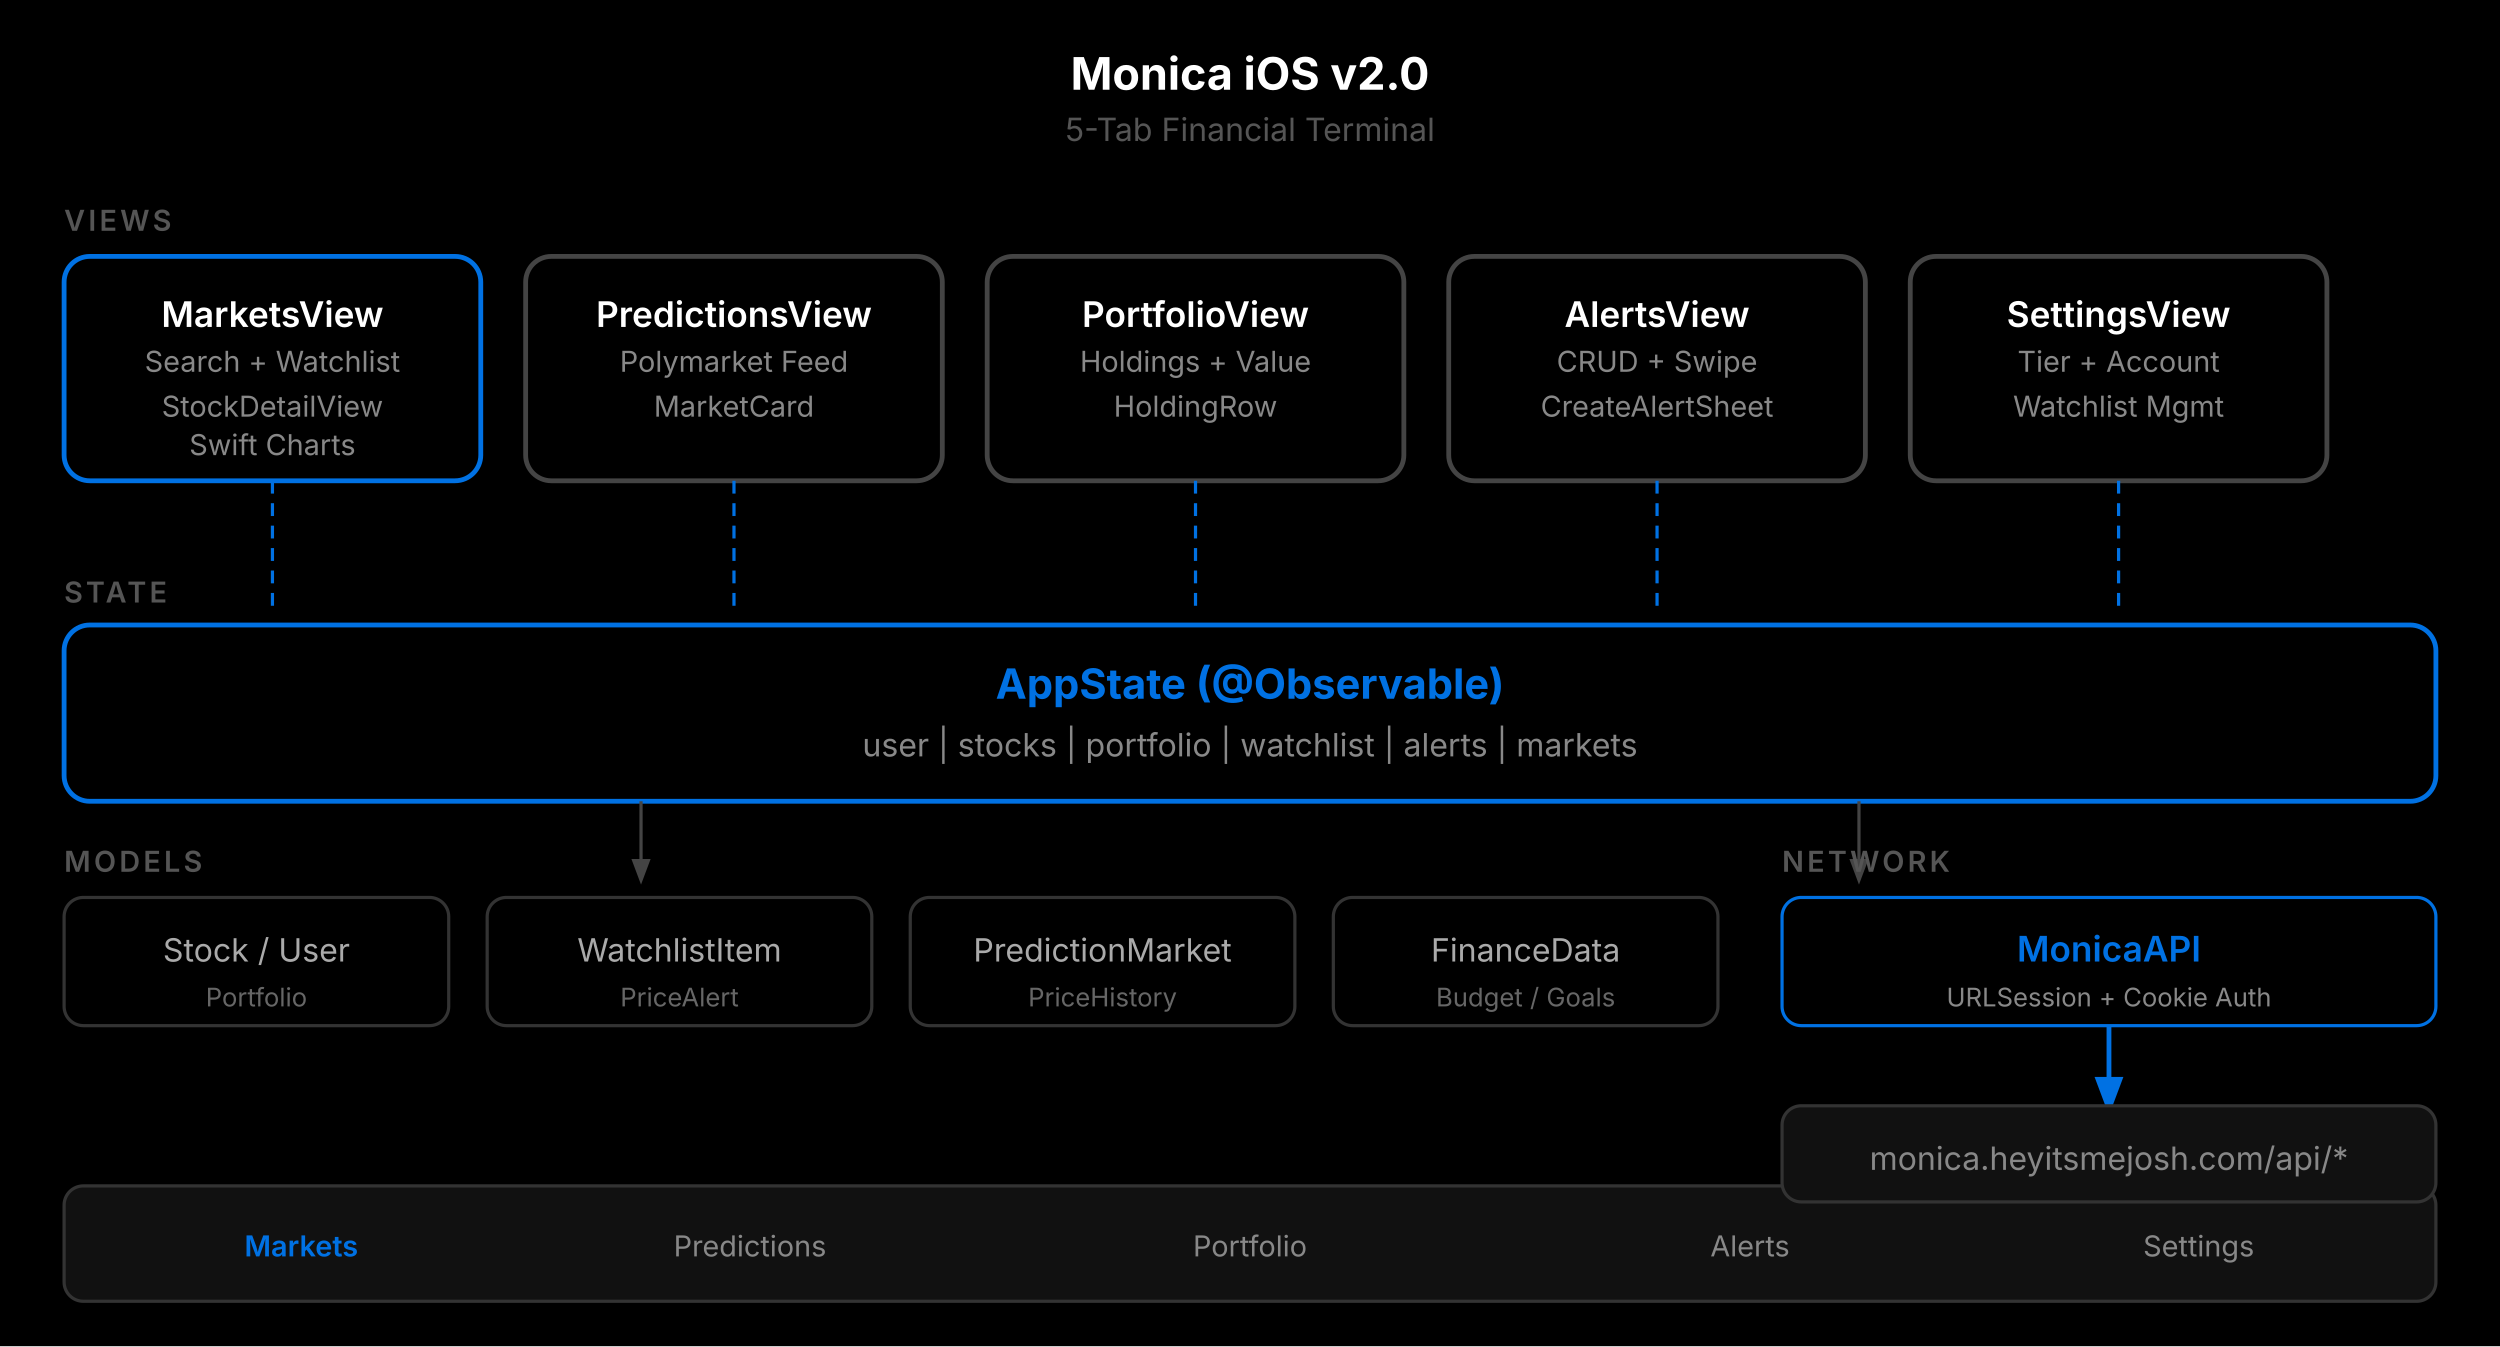
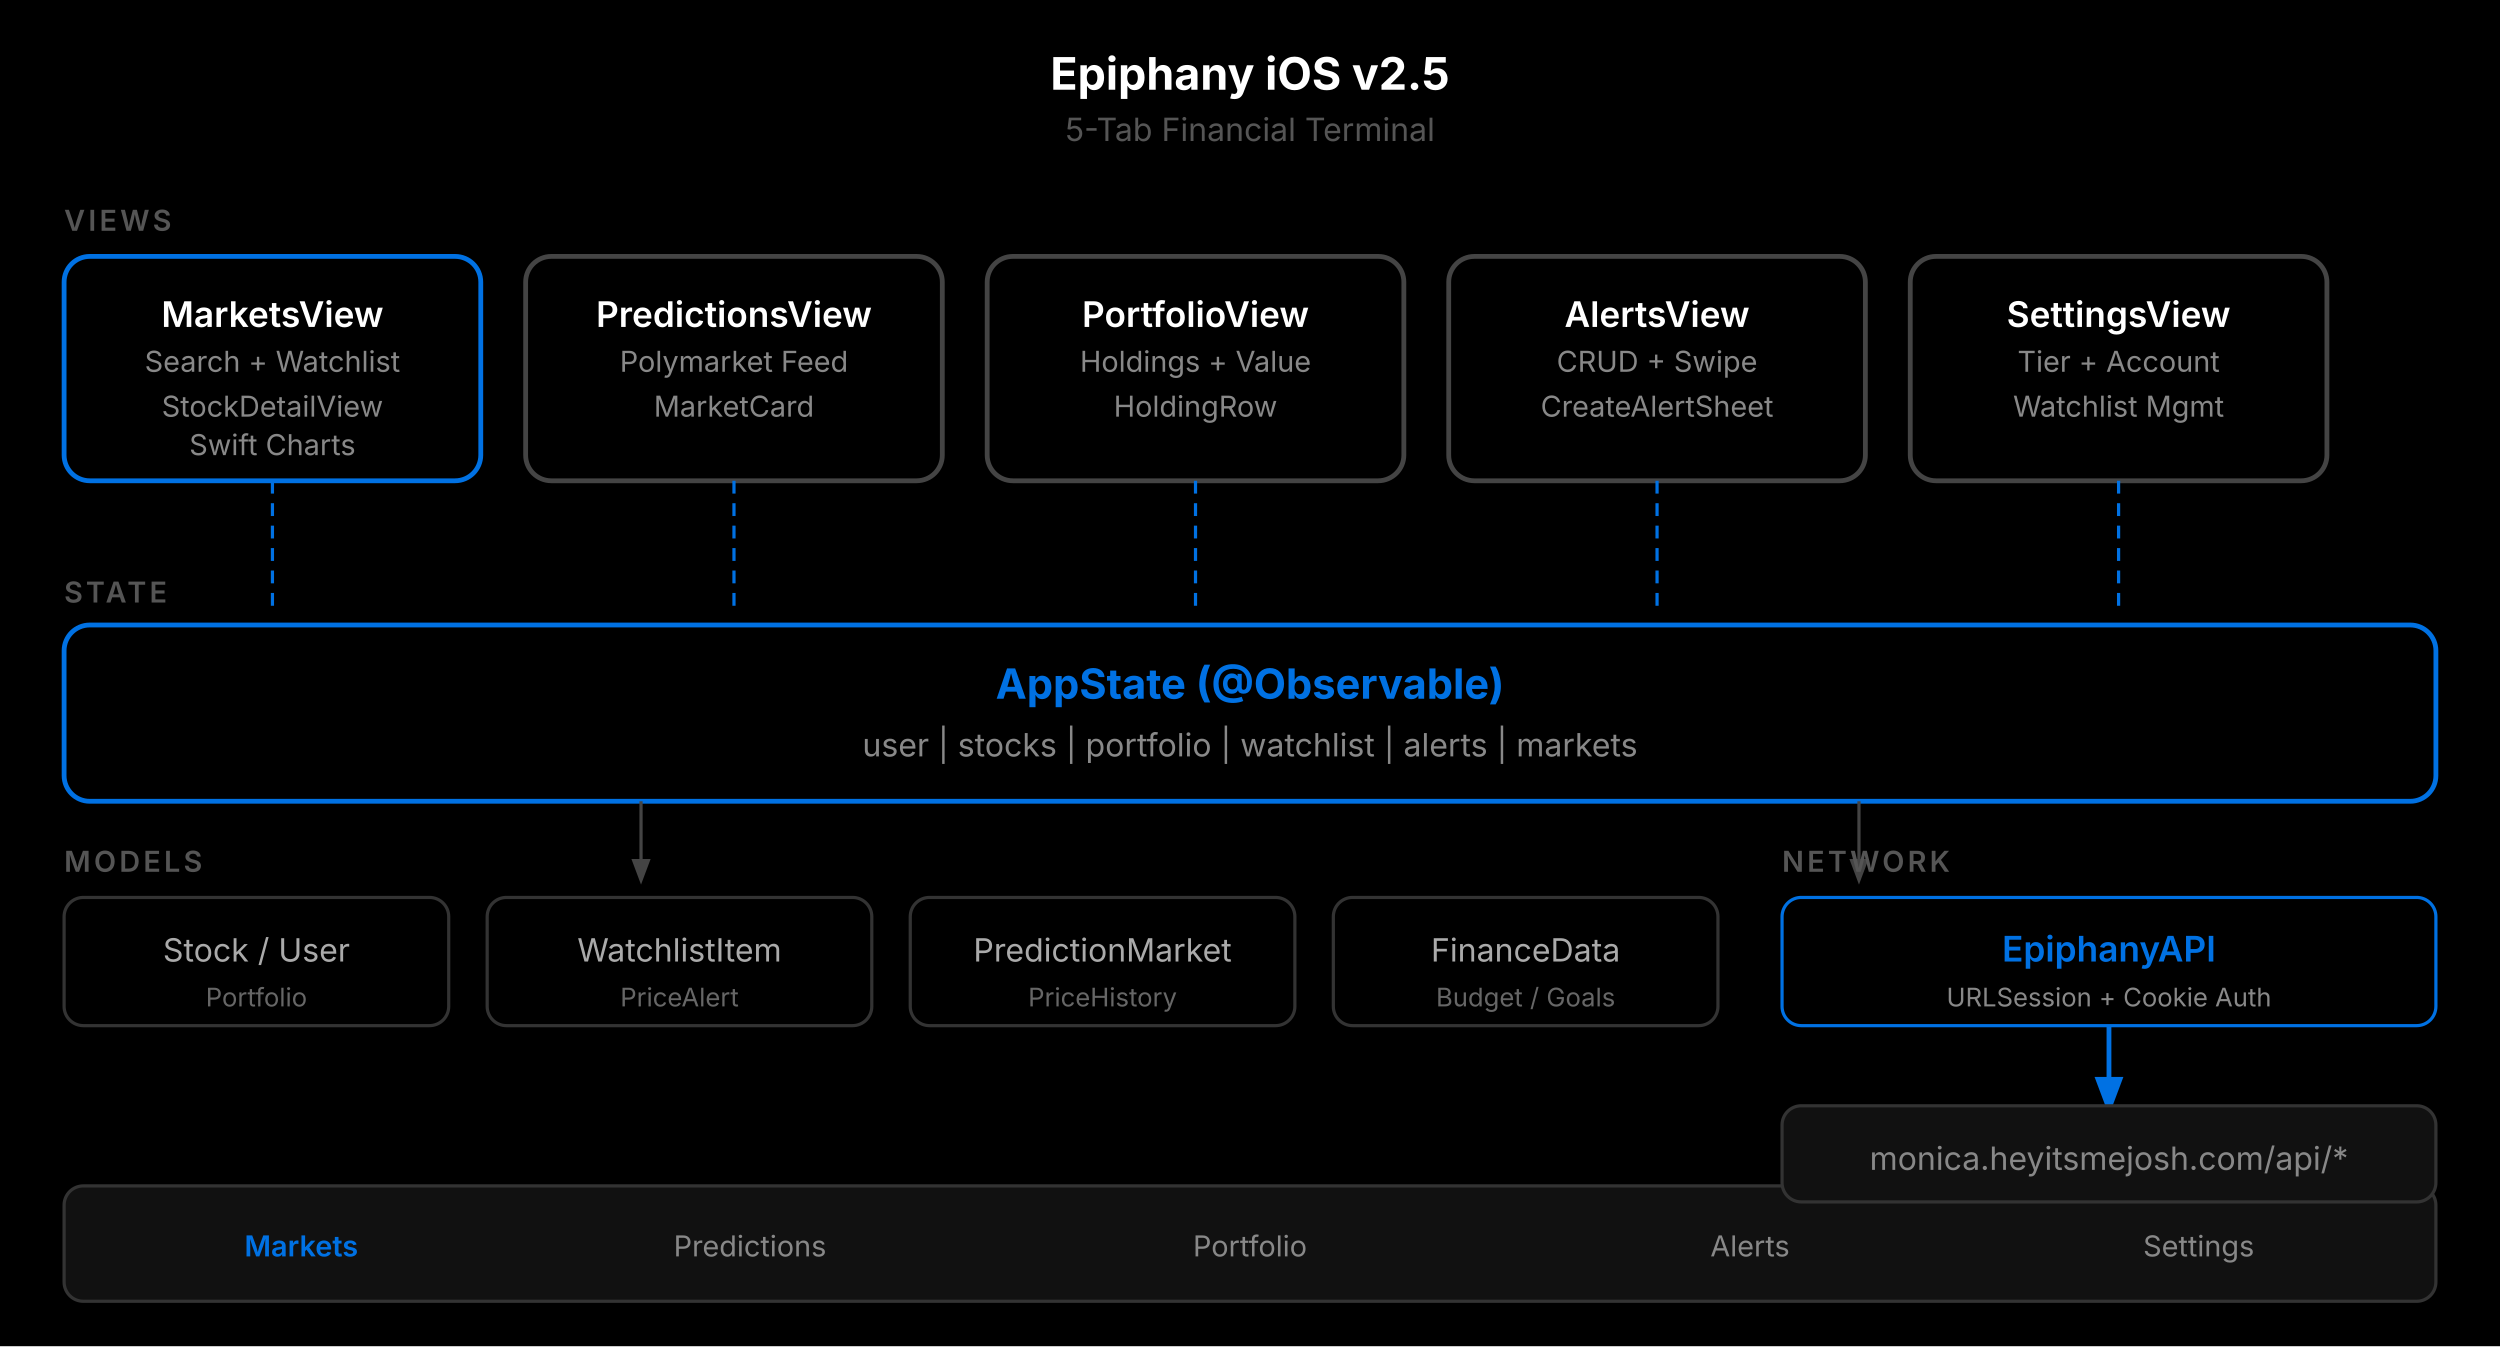
<svg xmlns="http://www.w3.org/2000/svg" width="780" height="420" font-family="-apple-system, BlinkMacSystemFont, sans-serif" viewBox="0 0 780 420">
  <path d="M0 0h780v420H0z" />
-   <text x="390" y="28" fill="#fff" font-size="14" font-weight="700" text-anchor="middle">Monica iOS v2.0</text>
+   <text x="390" y="28" fill="#fff" font-size="14" font-weight="700" text-anchor="middle">Epiphany iOS v2.5</text>
  <text x="390" y="44" fill="#555" font-size="10" text-anchor="middle">5-Tab Financial Terminal</text>
  <rect width="740" height="36" x="20" y="370" fill="#111" stroke="#333" rx="6" />
  <text x="94" y="392" fill="#0071e3" font-size="9" font-weight="600" text-anchor="middle">Markets</text>
  <text x="234" y="392" fill="#888" font-size="9" text-anchor="middle">Predictions</text>
  <text x="390" y="392" fill="#888" font-size="9" text-anchor="middle">Portfolio</text>
  <text x="546" y="392" fill="#888" font-size="9" text-anchor="middle">Alerts</text>
  <text x="686" y="392" fill="#888" font-size="9" text-anchor="middle">Settings</text>
  <text x="20" y="72" fill="#555" font-size="9" font-weight="600" letter-spacing="1">VIEWS</text>
  <rect width="130" height="70" x="20" y="80" fill="none" stroke="#0071e3" stroke-width="1.5" rx="8" />
  <text x="85" y="102" fill="#fff" font-size="11" font-weight="600" text-anchor="middle">MarketsView</text>
  <text x="85" y="116" fill="#888" font-size="9" text-anchor="middle">Search + Watchlist</text>
  <text x="85" y="130" fill="#888" font-size="9" text-anchor="middle">StockDetailView</text>
  <text x="85" y="142" fill="#888" font-size="9" text-anchor="middle">Swift Charts</text>
  <rect width="130" height="70" x="164" y="80" fill="none" stroke="#444" stroke-width="1.5" rx="8" />
  <text x="229" y="102" fill="#fff" font-size="11" font-weight="600" text-anchor="middle">PredictionsView</text>
  <text x="229" y="116" fill="#888" font-size="9" text-anchor="middle">Polymarket Feed</text>
  <text x="229" y="130" fill="#888" font-size="9" text-anchor="middle">MarketCard</text>
  <rect width="130" height="70" x="308" y="80" fill="none" stroke="#444" stroke-width="1.5" rx="8" />
  <text x="373" y="102" fill="#fff" font-size="11" font-weight="600" text-anchor="middle">PortfolioView</text>
  <text x="373" y="116" fill="#888" font-size="9" text-anchor="middle">Holdings + Value</text>
  <text x="373" y="130" fill="#888" font-size="9" text-anchor="middle">HoldingRow</text>
  <rect width="130" height="70" x="452" y="80" fill="none" stroke="#444" stroke-width="1.5" rx="8" />
  <text x="517" y="102" fill="#fff" font-size="11" font-weight="600" text-anchor="middle">AlertsView</text>
  <text x="517" y="116" fill="#888" font-size="9" text-anchor="middle">CRUD + Swipe</text>
  <text x="517" y="130" fill="#888" font-size="9" text-anchor="middle">CreateAlertSheet</text>
  <rect width="130" height="70" x="596" y="80" fill="none" stroke="#444" stroke-width="1.5" rx="8" />
  <text x="661" y="102" fill="#fff" font-size="11" font-weight="600" text-anchor="middle">SettingsView</text>
  <text x="661" y="116" fill="#888" font-size="9" text-anchor="middle">Tier + Account</text>
  <text x="661" y="130" fill="#888" font-size="9" text-anchor="middle">Watchlist Mgmt</text>
  <path stroke="#0071e3" stroke-dasharray="4,3" d="M85 150v40m144-40v40m144-40v40m144-40v40m144-40v40" />
  <text x="20" y="188" fill="#555" font-size="9" font-weight="600" letter-spacing="1">STATE</text>
  <rect width="740" height="55" x="20" y="195" fill="none" stroke="#0071e3" stroke-width="1.5" rx="8" />
  <text x="390" y="218" fill="#0071e3" font-size="13" font-weight="700" text-anchor="middle">AppState (@Observable)</text>
  <text x="390" y="236" fill="#888" font-size="10" text-anchor="middle">user | stocks | portfolio | watchlist | alerts | markets</text>
  <path stroke="#444" marker-end="url(#a)" d="M200 250v24" />
  <path stroke="#444" marker-end="url(#a)" d="M580 250v24" />
  <text x="20" y="272" fill="#555" font-size="9" font-weight="600" letter-spacing="1">MODELS</text>
  <rect width="120" height="40" x="20" y="280" fill="none" stroke="#333" rx="6" />
  <text x="80" y="300" fill="#aaa" font-size="10" text-anchor="middle">Stock / User</text>
  <text x="80" y="314" fill="#666" font-size="8" text-anchor="middle">Portfolio</text>
  <rect width="120" height="40" x="152" y="280" fill="none" stroke="#333" rx="6" />
  <text x="212" y="300" fill="#aaa" font-size="10" text-anchor="middle">WatchlistItem</text>
  <text x="212" y="314" fill="#666" font-size="8" text-anchor="middle">PriceAlert</text>
  <rect width="120" height="40" x="284" y="280" fill="none" stroke="#333" rx="6" />
  <text x="344" y="300" fill="#aaa" font-size="10" text-anchor="middle">PredictionMarket</text>
  <text x="344" y="314" fill="#666" font-size="8" text-anchor="middle">PriceHistory</text>
  <rect width="120" height="40" x="416" y="280" fill="none" stroke="#333" rx="6" />
  <text x="476" y="300" fill="#aaa" font-size="10" text-anchor="middle">FinanceData</text>
  <text x="476" y="314" fill="#666" font-size="8" text-anchor="middle">Budget / Goals</text>
  <text x="556" y="272" fill="#555" font-size="9" font-weight="600" letter-spacing="1">NETWORK</text>
  <rect width="204" height="40" x="556" y="280" fill="none" stroke="#0071e3" rx="6" />
-   <text x="658" y="300" fill="#0071e3" font-size="11" font-weight="600" text-anchor="middle">MonicaAPI</text>
+   <text x="658" y="300" fill="#0071e3" font-size="11" font-weight="600" text-anchor="middle">EpiphanyAPI</text>
  <text x="658" y="314" fill="#888" font-size="8" text-anchor="middle">URLSession + Cookie Auth</text>
  <path stroke="#0071e3" stroke-width="1.5" marker-end="url(#b)" d="M658 320v25" />
  <rect width="204" height="30" x="556" y="345" fill="#111" stroke="#333" rx="6" />
  <text x="658" y="365" fill="#888" font-size="10" text-anchor="middle">monica.heyitsmejosh.com/api/*</text>
  <defs>
    <marker id="b" markerHeight="8" markerWidth="8" orient="auto" refX="6" refY="3">
      <path fill="#0071e3" d="M0 0v6l8-3z" />
    </marker>
    <marker id="a" markerHeight="8" markerWidth="8" orient="auto" refX="6" refY="3">
      <path fill="#444" d="M0 0v6l8-3z" />
    </marker>
  </defs>
</svg>
